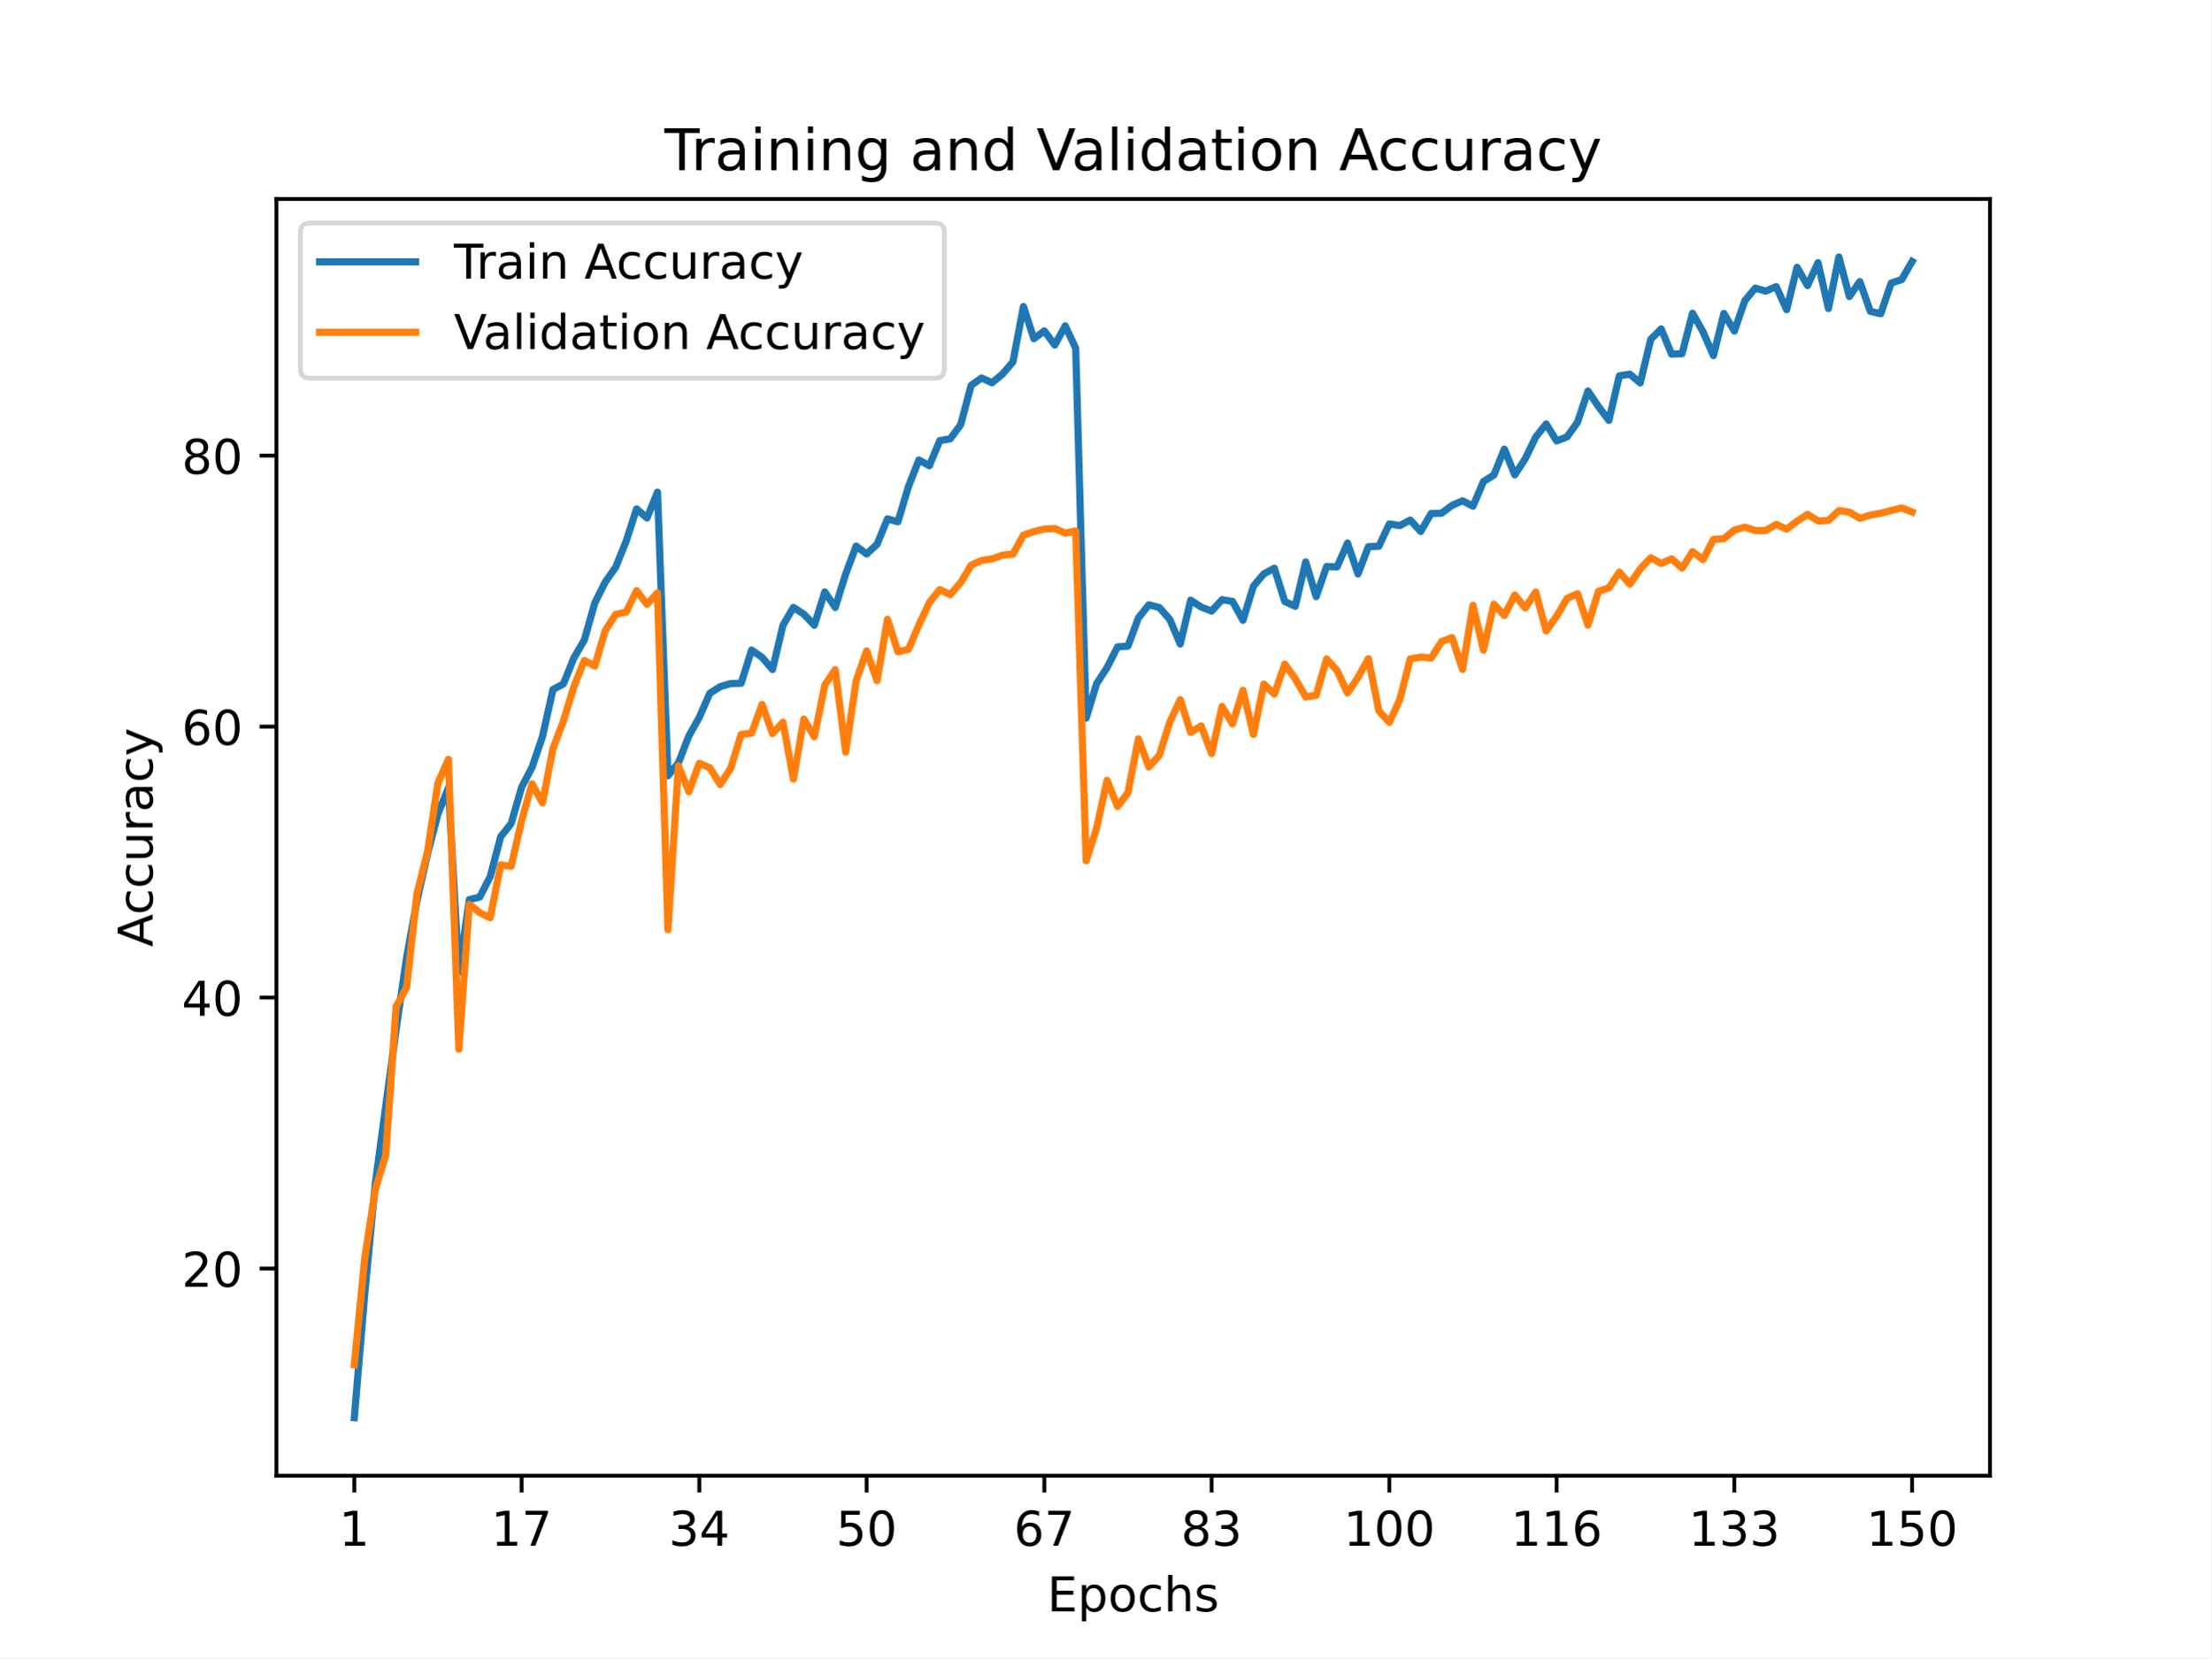
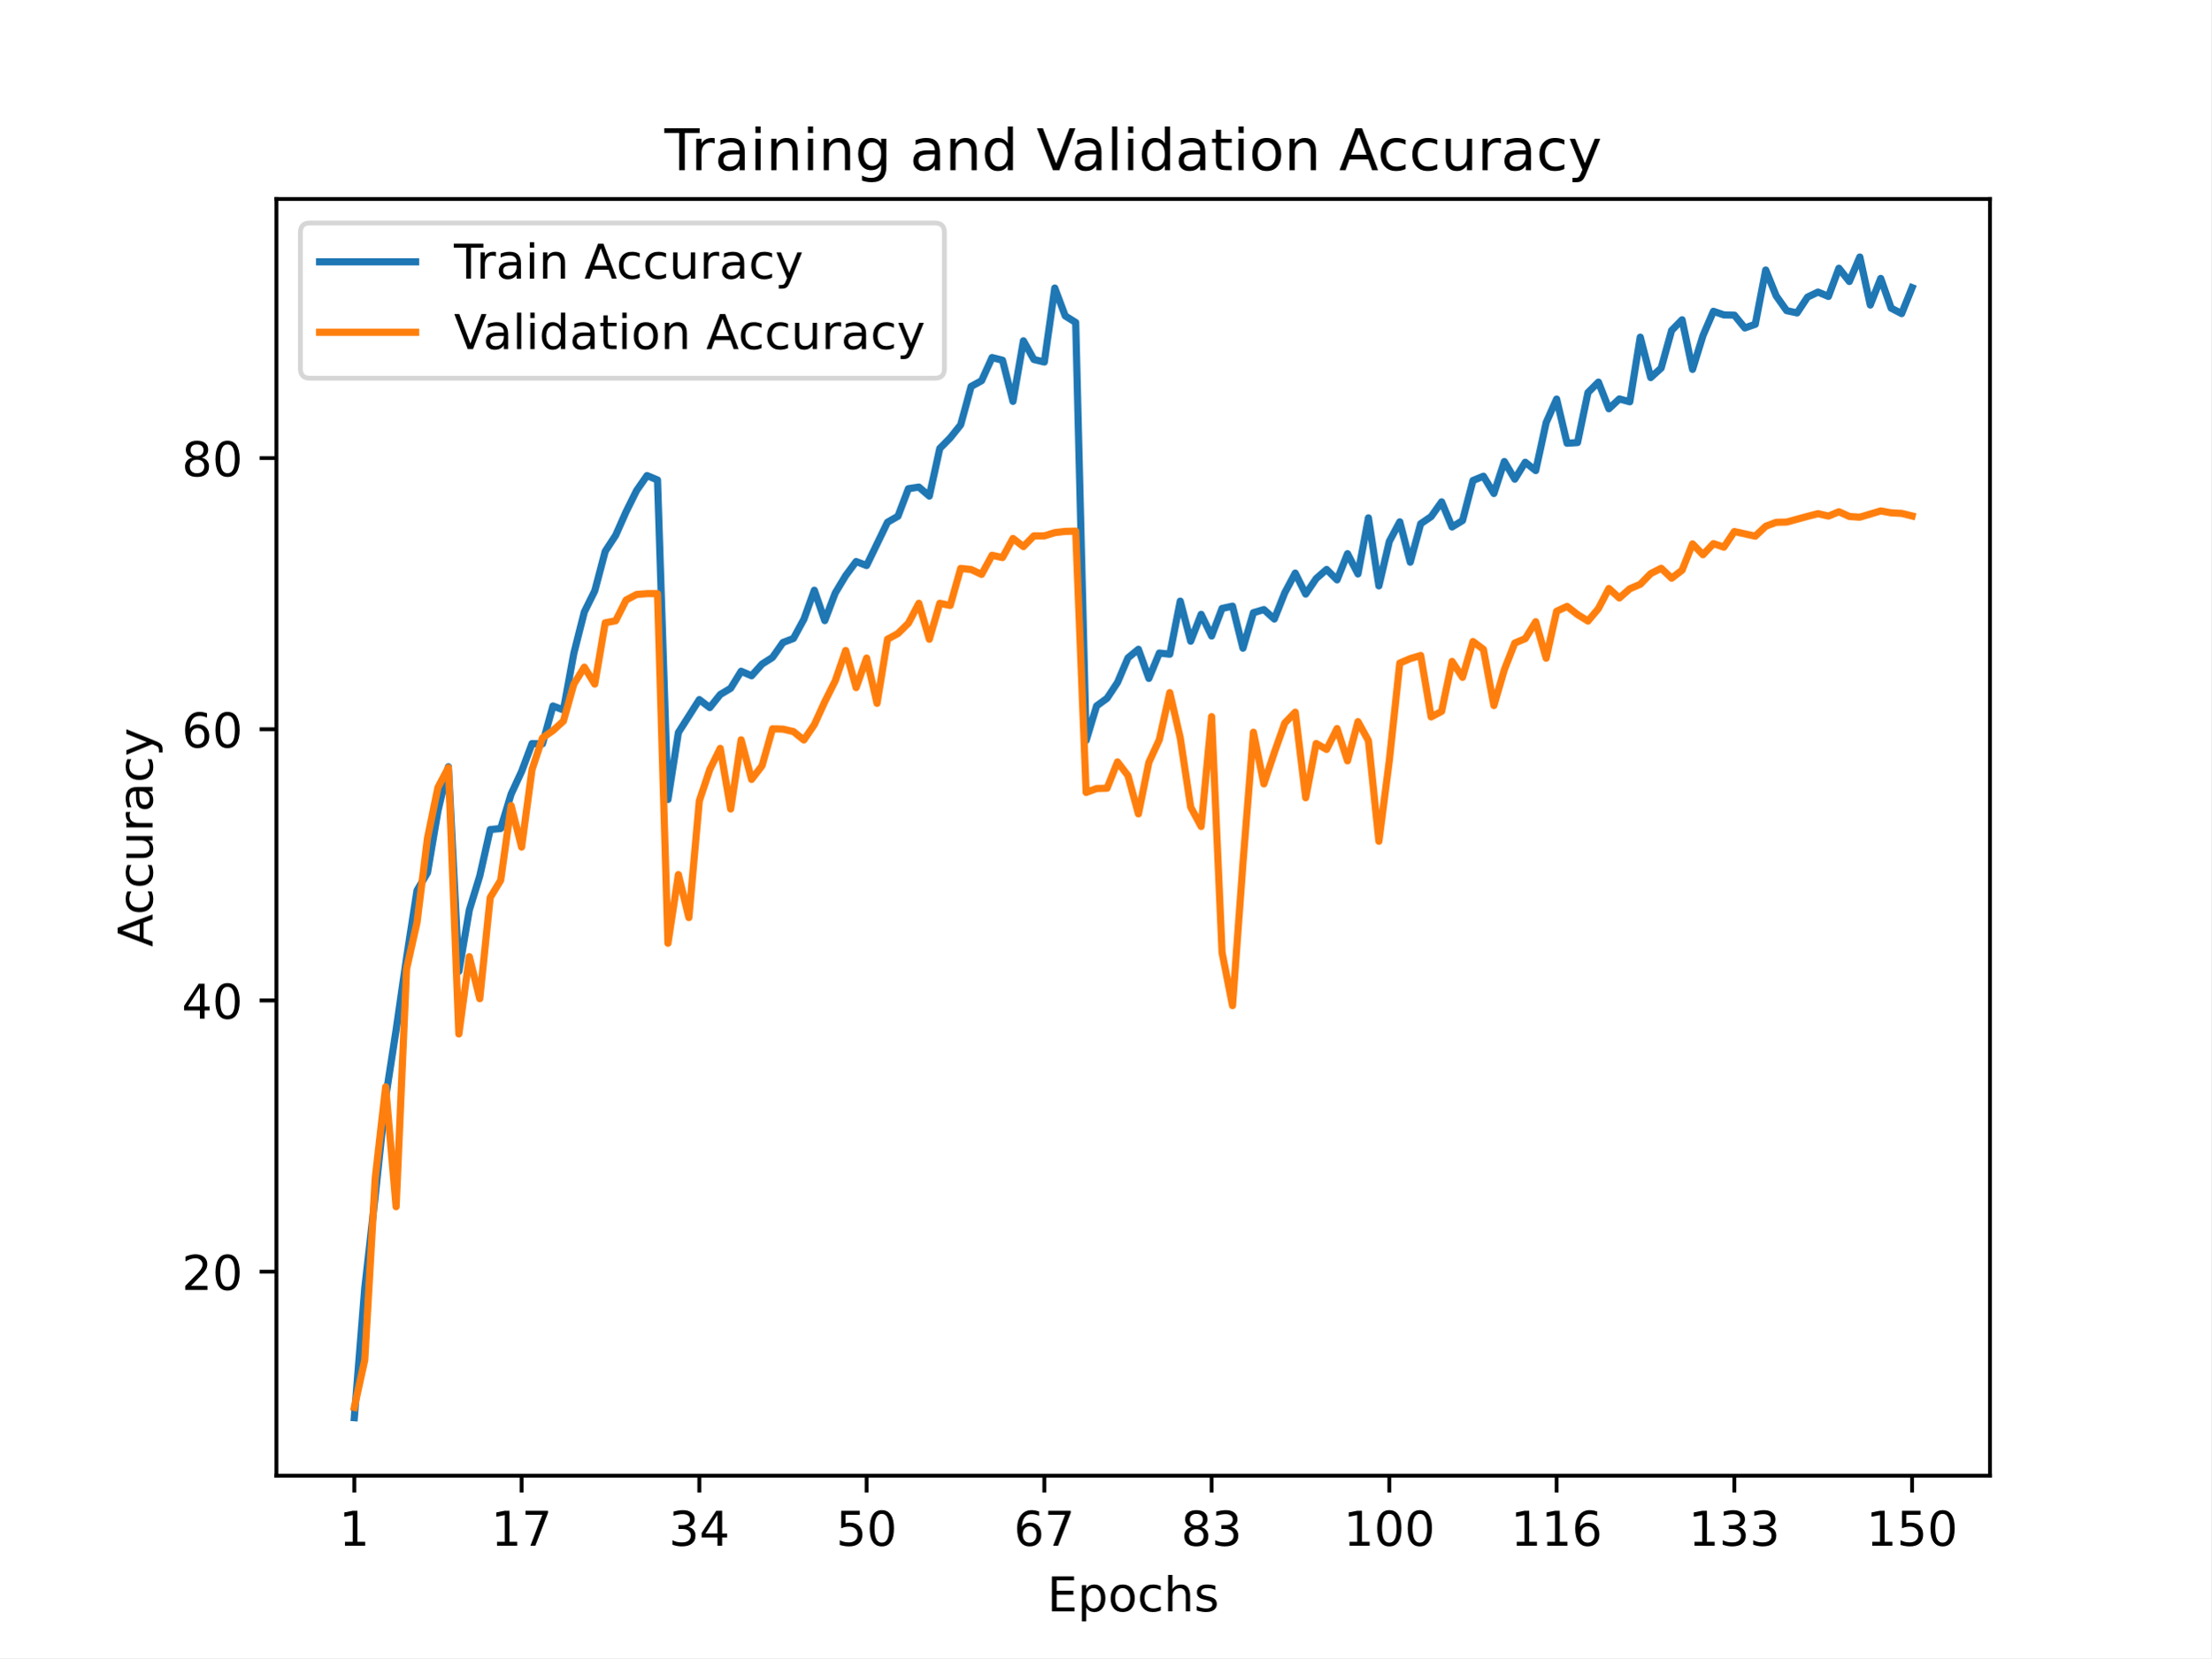
<svg xmlns="http://www.w3.org/2000/svg" xmlns:xlink="http://www.w3.org/1999/xlink" height="345.6pt" version="1.1" viewBox="0 0 460.8 345.6" width="460.8pt">
  <defs>
    <style type="text/css">*{stroke-linecap:butt;stroke-linejoin:round;}</style>
  </defs>
  <g id="figure_1">
    <g id="patch_1">
      <path d="M 0 345.6  L 460.8 345.6  L 460.8 0  L 0 0  z " style="fill:#ffffff;" />
    </g>
    <g id="axes_1">
      <g id="patch_2">
        <path d="M 57.6 307.584  L 414.72 307.584  L 414.72 41.472  L 57.6 41.472  z " style="fill:#ffffff;" />
      </g>
      <g id="matplotlib.axis_1">
        <g id="xtick_1">
          <g id="line2d_1">
            <defs>
-               <path d="M 0 0  L 0 3.5  " id="m58120e3317" style="stroke:#000000;stroke-width:0.8;" />
+               <path d="M 0 0  L 0 3.5  " id="m2c1a7ff3f4" style="stroke:#000000;stroke-width:0.8;" />
            </defs>
            <g>
-               <use style="stroke:#000000;stroke-width:0.8;" x="73.833" xlink:href="#m58120e3317" y="307.584" />
+               <use style="stroke:#000000;stroke-width:0.8;" x="73.833" xlink:href="#m2c1a7ff3f4" y="307.584" />
            </g>
          </g>
          <g id="text_1">
            <g transform="translate(70.65148 322.1824)scale(0.1 -0.1)">
              <defs>
                <path d="M 794 531  L 1825 531  L 1825 4091  L 703 3866  L 703 4441  L 1819 4666  L 2450 4666  L 2450 531  L 3481 531  L 3481 0  L 794 0  L 794 531  z " id="DejaVuSans-31" transform="scale(0.015625)" />
              </defs>
              <use xlink:href="#DejaVuSans-31" />
            </g>
          </g>
        </g>
        <g id="xtick_2">
          <g id="line2d_2">
            <g>
-               <use style="stroke:#000000;stroke-width:0.8;" x="108.695" xlink:href="#m58120e3317" y="307.584" />
+               <use style="stroke:#000000;stroke-width:0.8;" x="108.695" xlink:href="#m2c1a7ff3f4" y="307.584" />
            </g>
          </g>
          <g id="text_2">
            <g transform="translate(102.3325 322.1824)scale(0.1 -0.1)">
              <defs>
                <path d="M 525 4666  L 3525 4666  L 3525 4397  L 1831 0  L 1172 0  L 2766 4134  L 525 4134  L 525 4666  z " id="DejaVuSans-37" transform="scale(0.015625)" />
              </defs>
              <use xlink:href="#DejaVuSans-31" />
              <use x="63.623" xlink:href="#DejaVuSans-37" />
            </g>
          </g>
        </g>
        <g id="xtick_3">
          <g id="line2d_3">
            <g>
-               <use style="stroke:#000000;stroke-width:0.8;" x="145.736" xlink:href="#m58120e3317" y="307.584" />
+               <use style="stroke:#000000;stroke-width:0.8;" x="145.736" xlink:href="#m2c1a7ff3f4" y="307.584" />
            </g>
          </g>
          <g id="text_3">
            <g transform="translate(139.3736 322.1824)scale(0.1 -0.1)">
              <defs>
                <path d="M 2597 2516  Q 3050 2419 3304 2112  Q 3559 1806 3559 1356  Q 3559 666 3084 287  Q 2609 -91 1734 -91  Q 1441 -91 1130 -33  Q 819 25 488 141  L 488 750  Q 750 597 1062 519  Q 1375 441 1716 441  Q 2309 441 2620 675  Q 2931 909 2931 1356  Q 2931 1769 2642 2001  Q 2353 2234 1838 2234  L 1294 2234  L 1294 2753  L 1863 2753  Q 2328 2753 2575 2939  Q 2822 3125 2822 3475  Q 2822 3834 2567 4026  Q 2313 4219 1838 4219  Q 1578 4219 1281 4162  Q 984 4106 628 3988  L 628 4550  Q 988 4650 1302 4700  Q 1616 4750 1894 4750  Q 2613 4750 3031 4423  Q 3450 4097 3450 3541  Q 3450 3153 3228 2886  Q 3006 2619 2597 2516  z " id="DejaVuSans-33" transform="scale(0.015625)" />
                <path d="M 2419 4116  L 825 1625  L 2419 1625  L 2419 4116  z M 2253 4666  L 3047 4666  L 3047 1625  L 3713 1625  L 3713 1100  L 3047 1100  L 3047 0  L 2419 0  L 2419 1100  L 313 1100  L 313 1709  L 2253 4666  z " id="DejaVuSans-34" transform="scale(0.015625)" />
              </defs>
              <use xlink:href="#DejaVuSans-33" />
              <use x="63.623" xlink:href="#DejaVuSans-34" />
            </g>
          </g>
        </g>
        <g id="xtick_4">
          <g id="line2d_4">
            <g>
-               <use style="stroke:#000000;stroke-width:0.8;" x="180.598" xlink:href="#m58120e3317" y="307.584" />
+               <use style="stroke:#000000;stroke-width:0.8;" x="180.598" xlink:href="#m2c1a7ff3f4" y="307.584" />
            </g>
          </g>
          <g id="text_4">
            <g transform="translate(174.2358 322.1824)scale(0.1 -0.1)">
              <defs>
                <path d="M 691 4666  L 3169 4666  L 3169 4134  L 1269 4134  L 1269 2991  Q 1406 3038 1543 3061  Q 1681 3084 1819 3084  Q 2600 3084 3056 2656  Q 3513 2228 3513 1497  Q 3513 744 3044 326  Q 2575 -91 1722 -91  Q 1428 -91 1123 -41  Q 819 9 494 109  L 494 744  Q 775 591 1075 516  Q 1375 441 1709 441  Q 2250 441 2565 725  Q 2881 1009 2881 1497  Q 2881 1984 2565 2268  Q 2250 2553 1709 2553  Q 1456 2553 1204 2497  Q 953 2441 691 2322  L 691 4666  z " id="DejaVuSans-35" transform="scale(0.015625)" />
                <path d="M 2034 4250  Q 1547 4250 1301 3770  Q 1056 3291 1056 2328  Q 1056 1369 1301 889  Q 1547 409 2034 409  Q 2525 409 2770 889  Q 3016 1369 3016 2328  Q 3016 3291 2770 3770  Q 2525 4250 2034 4250  z M 2034 4750  Q 2819 4750 3233 4129  Q 3647 3509 3647 2328  Q 3647 1150 3233 529  Q 2819 -91 2034 -91  Q 1250 -91 836 529  Q 422 1150 422 2328  Q 422 3509 836 4129  Q 1250 4750 2034 4750  z " id="DejaVuSans-30" transform="scale(0.015625)" />
              </defs>
              <use xlink:href="#DejaVuSans-35" />
              <use x="63.623" xlink:href="#DejaVuSans-30" />
            </g>
          </g>
        </g>
        <g id="xtick_5">
          <g id="line2d_5">
            <g>
-               <use style="stroke:#000000;stroke-width:0.8;" x="217.639" xlink:href="#m58120e3317" y="307.584" />
+               <use style="stroke:#000000;stroke-width:0.8;" x="217.639" xlink:href="#m2c1a7ff3f4" y="307.584" />
            </g>
          </g>
          <g id="text_5">
            <g transform="translate(211.2769 322.1824)scale(0.1 -0.1)">
              <defs>
                <path d="M 2113 2584  Q 1688 2584 1439 2293  Q 1191 2003 1191 1497  Q 1191 994 1439 701  Q 1688 409 2113 409  Q 2538 409 2786 701  Q 3034 994 3034 1497  Q 3034 2003 2786 2293  Q 2538 2584 2113 2584  z M 3366 4563  L 3366 3988  Q 3128 4100 2886 4159  Q 2644 4219 2406 4219  Q 1781 4219 1451 3797  Q 1122 3375 1075 2522  Q 1259 2794 1537 2939  Q 1816 3084 2150 3084  Q 2853 3084 3261 2657  Q 3669 2231 3669 1497  Q 3669 778 3244 343  Q 2819 -91 2113 -91  Q 1303 -91 875 529  Q 447 1150 447 2328  Q 447 3434 972 4092  Q 1497 4750 2381 4750  Q 2619 4750 2861 4703  Q 3103 4656 3366 4563  z " id="DejaVuSans-36" transform="scale(0.015625)" />
              </defs>
              <use xlink:href="#DejaVuSans-36" />
              <use x="63.623" xlink:href="#DejaVuSans-37" />
            </g>
          </g>
        </g>
        <g id="xtick_6">
          <g id="line2d_6">
            <g>
-               <use style="stroke:#000000;stroke-width:0.8;" x="252.502" xlink:href="#m58120e3317" y="307.584" />
+               <use style="stroke:#000000;stroke-width:0.8;" x="252.502" xlink:href="#m2c1a7ff3f4" y="307.584" />
            </g>
          </g>
          <g id="text_6">
            <g transform="translate(246.1392 322.1824)scale(0.1 -0.1)">
              <defs>
                <path d="M 2034 2216  Q 1584 2216 1326 1975  Q 1069 1734 1069 1313  Q 1069 891 1326 650  Q 1584 409 2034 409  Q 2484 409 2743 651  Q 3003 894 3003 1313  Q 3003 1734 2745 1975  Q 2488 2216 2034 2216  z M 1403 2484  Q 997 2584 770 2862  Q 544 3141 544 3541  Q 544 4100 942 4425  Q 1341 4750 2034 4750  Q 2731 4750 3128 4425  Q 3525 4100 3525 3541  Q 3525 3141 3298 2862  Q 3072 2584 2669 2484  Q 3125 2378 3379 2068  Q 3634 1759 3634 1313  Q 3634 634 3220 271  Q 2806 -91 2034 -91  Q 1263 -91 848 271  Q 434 634 434 1313  Q 434 1759 690 2068  Q 947 2378 1403 2484  z M 1172 3481  Q 1172 3119 1398 2916  Q 1625 2713 2034 2713  Q 2441 2713 2670 2916  Q 2900 3119 2900 3481  Q 2900 3844 2670 4047  Q 2441 4250 2034 4250  Q 1625 4250 1398 4047  Q 1172 3844 1172 3481  z " id="DejaVuSans-38" transform="scale(0.015625)" />
              </defs>
              <use xlink:href="#DejaVuSans-38" />
              <use x="63.623" xlink:href="#DejaVuSans-33" />
            </g>
          </g>
        </g>
        <g id="xtick_7">
          <g id="line2d_7">
            <g>
-               <use style="stroke:#000000;stroke-width:0.8;" x="289.543" xlink:href="#m58120e3317" y="307.584" />
+               <use style="stroke:#000000;stroke-width:0.8;" x="289.543" xlink:href="#m2c1a7ff3f4" y="307.584" />
            </g>
          </g>
          <g id="text_7">
            <g transform="translate(279.999 322.1824)scale(0.1 -0.1)">
              <use xlink:href="#DejaVuSans-31" />
              <use x="63.623" xlink:href="#DejaVuSans-30" />
              <use x="127.246" xlink:href="#DejaVuSans-30" />
            </g>
          </g>
        </g>
        <g id="xtick_8">
          <g id="line2d_8">
            <g>
-               <use style="stroke:#000000;stroke-width:0.8;" x="324.405" xlink:href="#m58120e3317" y="307.584" />
+               <use style="stroke:#000000;stroke-width:0.8;" x="324.405" xlink:href="#m2c1a7ff3f4" y="307.584" />
            </g>
          </g>
          <g id="text_8">
            <g transform="translate(314.8613 322.1824)scale(0.1 -0.1)">
              <use xlink:href="#DejaVuSans-31" />
              <use x="63.623" xlink:href="#DejaVuSans-31" />
              <use x="127.246" xlink:href="#DejaVuSans-36" />
            </g>
          </g>
        </g>
        <g id="xtick_9">
          <g id="line2d_9">
            <g>
-               <use style="stroke:#000000;stroke-width:0.8;" x="361.446" xlink:href="#m58120e3317" y="307.584" />
+               <use style="stroke:#000000;stroke-width:0.8;" x="361.446" xlink:href="#m2c1a7ff3f4" y="307.584" />
            </g>
          </g>
          <g id="text_9">
            <g transform="translate(351.9024 322.1824)scale(0.1 -0.1)">
              <use xlink:href="#DejaVuSans-31" />
              <use x="63.623" xlink:href="#DejaVuSans-33" />
              <use x="127.246" xlink:href="#DejaVuSans-33" />
            </g>
          </g>
        </g>
        <g id="xtick_10">
          <g id="line2d_10">
            <g>
-               <use style="stroke:#000000;stroke-width:0.8;" x="398.487" xlink:href="#m58120e3317" y="307.584" />
+               <use style="stroke:#000000;stroke-width:0.8;" x="398.487" xlink:href="#m2c1a7ff3f4" y="307.584" />
            </g>
          </g>
          <g id="text_10">
            <g transform="translate(388.9435 322.1824)scale(0.1 -0.1)">
              <use xlink:href="#DejaVuSans-31" />
              <use x="63.623" xlink:href="#DejaVuSans-35" />
              <use x="127.246" xlink:href="#DejaVuSans-30" />
            </g>
          </g>
        </g>
        <g id="text_11">
          <g transform="translate(218.2444 335.8606)scale(0.1 -0.1)">
            <defs>
              <path d="M 628 4666  L 3578 4666  L 3578 4134  L 1259 4134  L 1259 2753  L 3481 2753  L 3481 2222  L 1259 2222  L 1259 531  L 3634 531  L 3634 0  L 628 0  L 628 4666  z " id="DejaVuSans-45" transform="scale(0.015625)" />
              <path d="M 1159 525  L 1159 -1331  L 581 -1331  L 581 3500  L 1159 3500  L 1159 2969  Q 1341 3281 1617 3432  Q 1894 3584 2278 3584  Q 2916 3584 3314 3078  Q 3713 2572 3713 1747  Q 3713 922 3314 415  Q 2916 -91 2278 -91  Q 1894 -91 1617 61  Q 1341 213 1159 525  z M 3116 1747  Q 3116 2381 2855 2742  Q 2594 3103 2138 3103  Q 1681 3103 1420 2742  Q 1159 2381 1159 1747  Q 1159 1113 1420 752  Q 1681 391 2138 391  Q 2594 391 2855 752  Q 3116 1113 3116 1747  z " id="DejaVuSans-70" transform="scale(0.015625)" />
              <path d="M 1959 3097  Q 1497 3097 1228 2736  Q 959 2375 959 1747  Q 959 1119 1226 758  Q 1494 397 1959 397  Q 2419 397 2687 759  Q 2956 1122 2956 1747  Q 2956 2369 2687 2733  Q 2419 3097 1959 3097  z M 1959 3584  Q 2709 3584 3137 3096  Q 3566 2609 3566 1747  Q 3566 888 3137 398  Q 2709 -91 1959 -91  Q 1206 -91 779 398  Q 353 888 353 1747  Q 353 2609 779 3096  Q 1206 3584 1959 3584  z " id="DejaVuSans-6f" transform="scale(0.015625)" />
              <path d="M 3122 3366  L 3122 2828  Q 2878 2963 2633 3030  Q 2388 3097 2138 3097  Q 1578 3097 1268 2742  Q 959 2388 959 1747  Q 959 1106 1268 751  Q 1578 397 2138 397  Q 2388 397 2633 464  Q 2878 531 3122 666  L 3122 134  Q 2881 22 2623 -34  Q 2366 -91 2075 -91  Q 1284 -91 818 406  Q 353 903 353 1747  Q 353 2603 823 3093  Q 1294 3584 2113 3584  Q 2378 3584 2631 3529  Q 2884 3475 3122 3366  z " id="DejaVuSans-63" transform="scale(0.015625)" />
              <path d="M 3513 2113  L 3513 0  L 2938 0  L 2938 2094  Q 2938 2591 2744 2837  Q 2550 3084 2163 3084  Q 1697 3084 1428 2787  Q 1159 2491 1159 1978  L 1159 0  L 581 0  L 581 4863  L 1159 4863  L 1159 2956  Q 1366 3272 1645 3428  Q 1925 3584 2291 3584  Q 2894 3584 3203 3211  Q 3513 2838 3513 2113  z " id="DejaVuSans-68" transform="scale(0.015625)" />
              <path d="M 2834 3397  L 2834 2853  Q 2591 2978 2328 3040  Q 2066 3103 1784 3103  Q 1356 3103 1142 2972  Q 928 2841 928 2578  Q 928 2378 1081 2264  Q 1234 2150 1697 2047  L 1894 2003  Q 2506 1872 2764 1633  Q 3022 1394 3022 966  Q 3022 478 2636 193  Q 2250 -91 1575 -91  Q 1294 -91 989 -36  Q 684 19 347 128  L 347 722  Q 666 556 975 473  Q 1284 391 1588 391  Q 1994 391 2212 530  Q 2431 669 2431 922  Q 2431 1156 2273 1281  Q 2116 1406 1581 1522  L 1381 1569  Q 847 1681 609 1914  Q 372 2147 372 2553  Q 372 3047 722 3315  Q 1072 3584 1716 3584  Q 2034 3584 2315 3537  Q 2597 3491 2834 3397  z " id="DejaVuSans-73" transform="scale(0.015625)" />
            </defs>
            <use xlink:href="#DejaVuSans-45" />
            <use x="63.184" xlink:href="#DejaVuSans-70" />
            <use x="126.66" xlink:href="#DejaVuSans-6f" />
            <use x="187.842" xlink:href="#DejaVuSans-63" />
            <use x="242.822" xlink:href="#DejaVuSans-68" />
            <use x="306.201" xlink:href="#DejaVuSans-73" />
          </g>
        </g>
      </g>
      <g id="matplotlib.axis_2">
        <g id="ytick_1">
          <g id="line2d_11">
            <defs>
-               <path d="M 0 0  L -3.5 0  " id="me9692d92ff" style="stroke:#000000;stroke-width:0.8;" />
+               <path d="M 0 0  L -3.5 0  " id="mc6a2888e3f" style="stroke:#000000;stroke-width:0.8;" />
            </defs>
            <g>
-               <use style="stroke:#000000;stroke-width:0.8;" x="57.6" xlink:href="#me9692d92ff" y="264.406" />
+               <use style="stroke:#000000;stroke-width:0.8;" x="57.6" xlink:href="#mc6a2888e3f" y="265.058" />
            </g>
          </g>
          <g id="text_12">
-             <g transform="translate(37.875 268.2049)scale(0.1 -0.1)">
+             <g transform="translate(37.875 268.8571)scale(0.1 -0.1)">
              <defs>
                <path d="M 1228 531  L 3431 531  L 3431 0  L 469 0  L 469 531  Q 828 903 1448 1529  Q 2069 2156 2228 2338  Q 2531 2678 2651 2914  Q 2772 3150 2772 3378  Q 2772 3750 2511 3984  Q 2250 4219 1831 4219  Q 1534 4219 1204 4116  Q 875 4013 500 3803  L 500 4441  Q 881 4594 1212 4672  Q 1544 4750 1819 4750  Q 2544 4750 2975 4387  Q 3406 4025 3406 3419  Q 3406 3131 3298 2873  Q 3191 2616 2906 2266  Q 2828 2175 2409 1742  Q 1991 1309 1228 531  z " id="DejaVuSans-32" transform="scale(0.015625)" />
              </defs>
              <use xlink:href="#DejaVuSans-32" />
              <use x="63.623" xlink:href="#DejaVuSans-30" />
            </g>
          </g>
        </g>
        <g id="ytick_2">
          <g id="line2d_12">
            <g>
-               <use style="stroke:#000000;stroke-width:0.8;" x="57.6" xlink:href="#me9692d92ff" y="207.923" />
+               <use style="stroke:#000000;stroke-width:0.8;" x="57.6" xlink:href="#mc6a2888e3f" y="208.528" />
            </g>
          </g>
          <g id="text_13">
-             <g transform="translate(37.875 211.7225)scale(0.1 -0.1)">
+             <g transform="translate(37.875 212.3272)scale(0.1 -0.1)">
              <use xlink:href="#DejaVuSans-34" />
              <use x="63.623" xlink:href="#DejaVuSans-30" />
            </g>
          </g>
        </g>
        <g id="ytick_3">
          <g id="line2d_13">
            <g>
-               <use style="stroke:#000000;stroke-width:0.8;" x="57.6" xlink:href="#me9692d92ff" y="151.441" />
+               <use style="stroke:#000000;stroke-width:0.8;" x="57.6" xlink:href="#mc6a2888e3f" y="151.998" />
            </g>
          </g>
          <g id="text_14">
-             <g transform="translate(37.875 155.24)scale(0.1 -0.1)">
+             <g transform="translate(37.875 155.7972)scale(0.1 -0.1)">
              <use xlink:href="#DejaVuSans-36" />
              <use x="63.623" xlink:href="#DejaVuSans-30" />
            </g>
          </g>
        </g>
        <g id="ytick_4">
          <g id="line2d_14">
            <g>
-               <use style="stroke:#000000;stroke-width:0.8;" x="57.6" xlink:href="#me9692d92ff" y="94.958" />
+               <use style="stroke:#000000;stroke-width:0.8;" x="57.6" xlink:href="#mc6a2888e3f" y="95.468" />
            </g>
          </g>
          <g id="text_15">
-             <g transform="translate(37.875 98.75756)scale(0.1 -0.1)">
+             <g transform="translate(37.875 99.26723)scale(0.1 -0.1)">
              <use xlink:href="#DejaVuSans-38" />
              <use x="63.623" xlink:href="#DejaVuSans-30" />
            </g>
          </g>
        </g>
        <g id="text_16">
          <g transform="translate(31.79531 197.3561)rotate(-90)scale(0.1 -0.1)">
            <defs>
              <path d="M 2188 4044  L 1331 1722  L 3047 1722  L 2188 4044  z M 1831 4666  L 2547 4666  L 4325 0  L 3669 0  L 3244 1197  L 1141 1197  L 716 0  L 50 0  L 1831 4666  z " id="DejaVuSans-41" transform="scale(0.015625)" />
              <path d="M 544 1381  L 544 3500  L 1119 3500  L 1119 1403  Q 1119 906 1312 657  Q 1506 409 1894 409  Q 2359 409 2629 706  Q 2900 1003 2900 1516  L 2900 3500  L 3475 3500  L 3475 0  L 2900 0  L 2900 538  Q 2691 219 2414 64  Q 2138 -91 1772 -91  Q 1169 -91 856 284  Q 544 659 544 1381  z M 1991 3584  L 1991 3584  z " id="DejaVuSans-75" transform="scale(0.015625)" />
              <path d="M 2631 2963  Q 2534 3019 2420 3045  Q 2306 3072 2169 3072  Q 1681 3072 1420 2755  Q 1159 2438 1159 1844  L 1159 0  L 581 0  L 581 3500  L 1159 3500  L 1159 2956  Q 1341 3275 1631 3429  Q 1922 3584 2338 3584  Q 2397 3584 2469 3576  Q 2541 3569 2628 3553  L 2631 2963  z " id="DejaVuSans-72" transform="scale(0.015625)" />
              <path d="M 2194 1759  Q 1497 1759 1228 1600  Q 959 1441 959 1056  Q 959 750 1161 570  Q 1363 391 1709 391  Q 2188 391 2477 730  Q 2766 1069 2766 1631  L 2766 1759  L 2194 1759  z M 3341 1997  L 3341 0  L 2766 0  L 2766 531  Q 2569 213 2275 61  Q 1981 -91 1556 -91  Q 1019 -91 701 211  Q 384 513 384 1019  Q 384 1609 779 1909  Q 1175 2209 1959 2209  L 2766 2209  L 2766 2266  Q 2766 2663 2505 2880  Q 2244 3097 1772 3097  Q 1472 3097 1187 3025  Q 903 2953 641 2809  L 641 3341  Q 956 3463 1253 3523  Q 1550 3584 1831 3584  Q 2591 3584 2966 3190  Q 3341 2797 3341 1997  z " id="DejaVuSans-61" transform="scale(0.015625)" />
              <path d="M 2059 -325  Q 1816 -950 1584 -1140  Q 1353 -1331 966 -1331  L 506 -1331  L 506 -850  L 844 -850  Q 1081 -850 1212 -737  Q 1344 -625 1503 -206  L 1606 56  L 191 3500  L 800 3500  L 1894 763  L 2988 3500  L 3597 3500  L 2059 -325  z " id="DejaVuSans-79" transform="scale(0.015625)" />
            </defs>
            <use xlink:href="#DejaVuSans-41" />
            <use x="66.658" xlink:href="#DejaVuSans-63" />
            <use x="121.639" xlink:href="#DejaVuSans-63" />
            <use x="176.619" xlink:href="#DejaVuSans-75" />
            <use x="239.998" xlink:href="#DejaVuSans-72" />
            <use x="281.111" xlink:href="#DejaVuSans-61" />
            <use x="342.391" xlink:href="#DejaVuSans-63" />
            <use x="397.371" xlink:href="#DejaVuSans-79" />
          </g>
        </g>
      </g>
      <g id="line2d_15">
-         <path clip-path="url(#p44a4f16c02)" d="M 73.833 295.488  L 76.012 269.659  L 78.191 246.778  L 82.548 214.549  L 84.727 199.586  L 86.906 187.669  L 89.085 177.982  L 91.264 169.662  L 93.443 164.234  L 95.622 202.625  L 97.801 187.516  L 99.979 186.963  L 102.158 182.715  L 104.337 174.401  L 106.516 171.662  L 108.695 164.099  L 110.874 159.924  L 113.053 153.514  L 115.232 143.72  L 117.411 142.55  L 119.589 137.145  L 121.768 133.395  L 123.947 125.696  L 126.126 121.324  L 128.305 118.218  L 130.484 112.807  L 132.663 106.068  L 134.842 107.961  L 137.021 102.572  L 139.199 161.692  L 141.378 159.015  L 143.557 153.401  L 145.736 149.503  L 147.915 144.51  L 150.094 143.121  L 152.273 142.477  L 154.452 142.415  L 156.631 135.49  L 158.809 137.004  L 160.988 139.551  L 163.167 130.339  L 165.346 126.594  L 167.525 128.012  L 169.704 130.322  L 171.883 123.38  L 174.062 126.605  L 176.241 119.641  L 178.419 113.823  L 180.598 115.467  L 182.777 113.451  L 184.956 108.141  L 187.135 108.751  L 189.314 101.431  L 191.493 95.868  L 193.672 97.076  L 195.851 91.835  L 198.029 91.462  L 200.208 88.525  L 202.387 80.324  L 204.566 78.782  L 206.745 79.776  L 208.924 77.963  L 211.103 75.41  L 213.282 63.887  L 215.461 70.592  L 217.639 68.965  L 219.818 71.914  L 221.997 67.915  L 224.176 72.591  L 226.355 149.679  L 228.534 142.505  L 230.713 139.139  L 232.892 134.835  L 235.071 134.66  L 237.249 128.786  L 239.428 126.063  L 241.607 126.622  L 243.786 129.102  L 245.965 134.236  L 248.144 125.08  L 250.323 126.532  L 252.502 127.362  L 254.681 124.996  L 256.859 125.352  L 259.038 129.277  L 261.217 122.172  L 263.396 119.607  L 265.575 118.427  L 267.754 125.374  L 269.933 126.368  L 272.112 117.111  L 274.291 124.363  L 276.469 118.071  L 278.648 118.161  L 280.827 113.185  L 283.006 119.624  L 285.185 113.942  L 287.364 113.846  L 289.543 109.192  L 291.722 109.559  L 293.901 108.384  L 296.079 110.768  L 298.258 107.017  L 300.437 106.972  L 302.616 105.334  L 304.795 104.38  L 306.974 105.509  L 309.153 100.375  L 311.332 98.997  L 313.511 93.608  L 315.689 98.974  L 317.868 95.608  L 320.047 91.101  L 322.226 88.361  L 324.405 91.903  L 326.584 91.055  L 328.763 87.994  L 330.942 81.493  L 333.121 84.724  L 335.299 87.616  L 337.478 78.336  L 339.657 77.985  L 341.836 79.81  L 344.015 70.733  L 346.194 68.547  L 348.373 73.817  L 350.552 73.704  L 352.731 65.288  L 354.909 69.146  L 357.088 74.116  L 359.267 65.333  L 361.446 69.01  L 363.625 62.684  L 365.804 60.052  L 367.983 60.679  L 370.162 59.742  L 372.341 64.554  L 374.519 55.72  L 376.698 59.516  L 378.877 54.748  L 381.056 64.3  L 383.235 53.568  L 385.414 61.809  L 387.593 58.691  L 389.772 64.876  L 391.951 65.39  L 394.129 58.996  L 396.308 58.284  L 398.487 54.5  L 398.487 54.5  " style="fill:none;stroke:#1f77b4;stroke-linecap:square;stroke-width:1.5;" />
+         <path clip-path="url(#pe0ccaa0ec8)" d="M 73.833 295.488  L 76.012 268.529  L 78.191 249.275  L 80.369 228.749  L 82.548 214.656  L 84.727 199.602  L 86.906 185.594  L 89.085 181.902  L 91.264 169.008  L 93.443 159.816  L 95.622 202.468  L 97.801 189.681  L 99.979 182.581  L 102.158 172.908  L 104.337 172.688  L 106.516 165.514  L 108.695 160.805  L 110.874 154.983  L 113.053 155.034  L 115.232 147.148  L 117.411 147.967  L 119.589 136.147  L 121.768 127.554  L 123.947 123.145  L 126.126 114.909  L 128.305 111.568  L 130.484 106.644  L 132.663 102.246  L 134.842 99.12  L 137.021 100.036  L 139.199 166.634  L 141.378 152.676  L 145.736 145.819  L 147.915 147.481  L 150.094 144.762  L 152.273 143.456  L 154.452 139.912  L 156.631 140.845  L 158.809 138.414  L 160.988 137.029  L 163.167 133.914  L 165.346 133.083  L 167.525 129.081  L 169.704 123.021  L 171.883 129.352  L 174.062 123.603  L 176.241 119.979  L 178.419 117.04  L 180.598 117.871  L 184.956 108.849  L 187.135 107.599  L 189.314 101.856  L 191.493 101.522  L 193.672 103.394  L 195.851 93.473  L 198.029 91.262  L 200.208 88.537  L 202.387 80.544  L 204.566 79.346  L 206.745 74.524  L 208.924 75.078  L 211.103 83.653  L 213.282 71.036  L 215.461 74.925  L 217.639 75.456  L 219.818 60.035  L 221.997 65.846  L 224.176 67.209  L 226.355 154.327  L 228.534 147.131  L 230.713 145.548  L 232.892 142.247  L 235.071 137.119  L 237.249 135.327  L 239.428 141.399  L 241.607 136.113  L 243.786 136.356  L 245.965 125.299  L 248.144 133.643  L 250.323 128.046  L 252.502 132.557  L 254.681 126.814  L 256.859 126.339  L 259.038 135.101  L 261.217 127.69  L 263.396 127.057  L 265.575 129.019  L 267.754 123.546  L 269.933 119.448  L 272.112 123.823  L 274.291 120.596  L 276.469 118.691  L 278.648 120.861  L 280.827 115.406  L 283.006 119.618  L 285.185 107.939  L 287.364 122.116  L 289.543 112.84  L 291.722 108.764  L 293.901 117.176  L 296.079 109.16  L 298.258 107.673  L 300.437 104.603  L 302.616 109.832  L 304.795 108.498  L 306.974 100.149  L 309.153 99.256  L 311.332 102.851  L 313.511 96.192  L 315.689 99.872  L 317.868 96.344  L 320.047 98.08  L 322.226 88.08  L 324.405 83.173  L 326.584 92.381  L 328.763 92.24  L 330.942 81.816  L 333.121 79.64  L 335.299 85.197  L 337.478 83.144  L 339.657 83.744  L 341.836 70.273  L 344.015 78.69  L 346.194 76.711  L 348.373 68.871  L 350.552 66.649  L 352.731 76.983  L 354.909 69.939  L 357.088 64.885  L 359.267 65.631  L 361.446 65.682  L 363.625 68.351  L 365.804 67.587  L 367.983 56.276  L 370.162 61.663  L 372.341 64.744  L 374.519 65.213  L 376.698 61.917  L 378.877 60.872  L 381.056 61.782  L 383.235 55.908  L 385.414 58.667  L 387.593 53.568  L 389.772 63.568  L 391.951 58.034  L 394.129 64.23  L 396.308 65.36  L 398.487 59.956  L 398.487 59.956  " style="fill:none;stroke:#1f77b4;stroke-linecap:square;stroke-width:1.5;" />
      </g>
      <g id="line2d_16">
-         <path clip-path="url(#p44a4f16c02)" d="M 73.833 284.457  L 76.012 262.231  L 78.191 247.969  L 80.369 240.824  L 82.548 209.787  L 84.727 205.833  L 86.906 186.234  L 89.085 177.564  L 91.264 163.217  L 93.443 158.275  L 95.622 218.683  L 97.801 188.493  L 99.979 190.244  L 102.158 191.289  L 104.337 180.275  L 106.516 180.558  L 108.695 171.097  L 110.874 163.359  L 113.053 167.341  L 115.232 156.044  L 117.411 150.283  L 119.589 143.166  L 121.768 137.659  L 123.947 138.817  L 126.126 131.446  L 128.305 128.057  L 130.484 127.577  L 132.663 123.115  L 134.842 125.939  L 137.021 123.595  L 139.199 193.774  L 141.378 159.603  L 143.557 164.997  L 145.736 159.094  L 147.915 160.026  L 150.094 163.5  L 152.273 160.139  L 154.452 153.079  L 156.631 152.825  L 158.809 146.809  L 160.988 152.909  L 163.167 150.537  L 165.346 162.37  L 167.525 149.888  L 169.704 153.559  L 171.883 142.827  L 174.062 139.579  L 176.241 156.778  L 178.419 141.895  L 180.598 135.682  L 182.777 141.867  L 184.956 129.074  L 187.135 135.852  L 189.314 135.343  L 191.493 130.288  L 193.672 125.6  L 195.851 122.889  L 198.029 123.934  L 200.208 121.42  L 202.387 117.805  L 204.566 116.817  L 206.745 116.478  L 208.924 115.716  L 211.103 115.49  L 213.282 111.536  L 215.461 110.802  L 217.639 110.265  L 219.818 110.152  L 221.997 111.112  L 224.176 110.66  L 226.355 179.428  L 228.534 172.622  L 230.713 162.624  L 232.892 168.103  L 235.071 165.223  L 237.249 153.983  L 239.428 159.857  L 241.607 157.428  L 243.786 150.509  L 245.965 145.821  L 248.144 152.655  L 250.323 151.3  L 252.502 157.061  L 254.681 147.261  L 256.859 150.876  L 259.038 143.872  L 261.217 153.079  L 263.396 142.573  L 265.575 144.663  L 267.754 138.422  L 269.933 141.472  L 272.112 145.256  L 274.291 144.917  L 276.469 137.348  L 278.648 139.749  L 280.827 144.437  L 283.006 141.189  L 285.185 137.292  L 287.364 148.165  L 289.543 150.565  L 291.722 145.821  L 293.901 137.348  L 296.079 136.953  L 298.258 137.151  L 300.437 133.705  L 302.616 132.915  L 304.795 139.523  L 306.974 126.165  L 309.153 135.485  L 311.332 125.939  L 313.511 128.283  L 315.689 124.019  L 317.868 126.701  L 320.047 123.397  L 322.226 131.502  L 324.405 128.452  L 326.584 124.725  L 328.763 123.736  L 330.942 130.288  L 333.121 123.256  L 335.299 122.522  L 337.478 119.246  L 339.657 121.759  L 341.836 118.568  L 344.015 116.252  L 346.194 117.438  L 348.373 116.478  L 350.552 118.399  L 352.731 114.981  L 354.909 116.648  L 357.088 112.44  L 359.267 112.27  L 361.446 110.491  L 363.625 109.87  L 365.804 110.576  L 367.983 110.576  L 370.162 109.305  L 372.341 110.293  L 374.519 108.627  L 376.698 107.215  L 378.877 108.571  L 381.056 108.486  L 383.235 106.424  L 385.414 106.735  L 387.593 108.034  L 389.772 107.356  L 391.951 106.961  L 396.308 105.859  L 398.487 106.707  L 398.487 106.707  " style="fill:none;stroke:#ff7f0e;stroke-linecap:square;stroke-width:1.5;" />
+         <path clip-path="url(#pe0ccaa0ec8)" d="M 73.833 293.351  L 76.012 283.458  L 78.191 245.583  L 80.369 226.533  L 82.548 251.519  L 84.727 201.942  L 86.906 192.247  L 89.085 174.695  L 91.264 164.124  L 93.443 159.997  L 95.622 215.509  L 97.801 199.398  L 99.979 208.161  L 102.158 187.075  L 104.337 183.485  L 106.516 167.911  L 108.695 176.56  L 110.874 160.393  L 113.053 153.807  L 115.232 152.281  L 117.411 150.302  L 119.589 142.586  L 121.768 139.053  L 123.947 142.586  L 126.126 129.81  L 128.305 129.386  L 130.484 125.061  L 132.663 123.903  L 134.842 123.733  L 137.021 123.733  L 139.199 196.6  L 141.378 182.298  L 143.557 191.258  L 145.736 166.922  L 147.915 160.393  L 150.094 155.983  L 152.273 168.618  L 154.452 154.203  L 156.631 162.456  L 158.809 159.601  L 160.988 151.913  L 163.167 151.97  L 165.346 152.478  L 167.525 154.231  L 169.704 151.037  L 171.883 146.26  L 174.062 141.907  L 176.241 135.576  L 178.419 143.321  L 180.598 137.159  L 182.777 146.599  L 184.956 133.23  L 187.135 132.043  L 189.314 129.895  L 191.493 125.74  L 193.672 133.23  L 195.851 125.74  L 198.029 126.192  L 200.208 118.476  L 202.387 118.702  L 204.566 119.719  L 206.745 115.734  L 208.924 116.215  L 211.103 112.229  L 213.282 113.925  L 215.461 111.692  L 217.639 111.692  L 219.818 111.014  L 221.997 110.759  L 224.176 110.703  L 226.355 165.169  L 228.534 164.35  L 230.713 164.293  L 232.892 158.81  L 235.071 161.665  L 237.249 169.635  L 239.428 158.895  L 241.607 154.174  L 243.786 144.366  L 245.965 153.779  L 248.144 168.222  L 250.323 172.264  L 252.502 149.369  L 254.681 198.522  L 256.859 209.602  L 259.038 179.867  L 261.217 152.62  L 263.396 163.389  L 265.575 156.86  L 267.754 150.698  L 269.933 148.437  L 272.112 166.272  L 274.291 154.966  L 276.469 156.209  L 278.648 151.857  L 280.827 158.584  L 283.006 150.415  L 285.185 154.372  L 287.364 175.345  L 289.543 158.499  L 291.722 138.205  L 293.901 137.272  L 296.079 136.622  L 298.258 149.426  L 300.437 148.267  L 302.616 137.865  L 304.795 141.172  L 306.974 133.711  L 309.153 135.35  L 311.332 147.052  L 313.511 139.59  L 315.689 134.021  L 317.868 133.117  L 320.047 129.584  L 322.226 137.187  L 324.405 127.407  L 326.584 126.39  L 328.763 128.086  L 330.942 129.443  L 333.121 126.842  L 335.299 122.659  L 337.478 124.637  L 339.657 122.715  L 341.836 121.783  L 344.015 119.55  L 346.194 118.447  L 348.373 120.511  L 350.552 118.843  L 352.731 113.36  L 354.909 115.621  L 357.088 113.303  L 359.267 114.038  L 361.446 110.788  L 365.804 111.749  L 367.983 109.685  L 370.162 108.866  L 372.341 108.809  L 376.698 107.622  L 378.877 107.057  L 381.056 107.565  L 383.235 106.661  L 385.414 107.65  L 387.593 107.792  L 391.951 106.491  L 394.129 106.887  L 396.308 107  L 398.487 107.537  L 398.487 107.537  " style="fill:none;stroke:#ff7f0e;stroke-linecap:square;stroke-width:1.5;" />
      </g>
      <g id="patch_3">
        <path d="M 57.6 307.584  L 57.6 41.472  " style="fill:none;stroke:#000000;stroke-linecap:square;stroke-linejoin:miter;stroke-width:0.8;" />
      </g>
      <g id="patch_4">
        <path d="M 414.72 307.584  L 414.72 41.472  " style="fill:none;stroke:#000000;stroke-linecap:square;stroke-linejoin:miter;stroke-width:0.8;" />
      </g>
      <g id="patch_5">
        <path d="M 57.6 307.584  L 414.72 307.584  " style="fill:none;stroke:#000000;stroke-linecap:square;stroke-linejoin:miter;stroke-width:0.8;" />
      </g>
      <g id="patch_6">
        <path d="M 57.6 41.472  L 414.72 41.472  " style="fill:none;stroke:#000000;stroke-linecap:square;stroke-linejoin:miter;stroke-width:0.8;" />
      </g>
      <g id="text_17">
        <g transform="translate(138.4575 35.472)scale(0.12 -0.12)">
          <defs>
            <path d="M -19 4666  L 3928 4666  L 3928 4134  L 2272 4134  L 2272 0  L 1638 0  L 1638 4134  L -19 4134  L -19 4666  z " id="DejaVuSans-54" transform="scale(0.015625)" />
            <path d="M 603 3500  L 1178 3500  L 1178 0  L 603 0  L 603 3500  z M 603 4863  L 1178 4863  L 1178 4134  L 603 4134  L 603 4863  z " id="DejaVuSans-69" transform="scale(0.015625)" />
            <path d="M 3513 2113  L 3513 0  L 2938 0  L 2938 2094  Q 2938 2591 2744 2837  Q 2550 3084 2163 3084  Q 1697 3084 1428 2787  Q 1159 2491 1159 1978  L 1159 0  L 581 0  L 581 3500  L 1159 3500  L 1159 2956  Q 1366 3272 1645 3428  Q 1925 3584 2291 3584  Q 2894 3584 3203 3211  Q 3513 2838 3513 2113  z " id="DejaVuSans-6e" transform="scale(0.015625)" />
            <path d="M 2906 1791  Q 2906 2416 2648 2759  Q 2391 3103 1925 3103  Q 1463 3103 1205 2759  Q 947 2416 947 1791  Q 947 1169 1205 825  Q 1463 481 1925 481  Q 2391 481 2648 825  Q 2906 1169 2906 1791  z M 3481 434  Q 3481 -459 3084 -895  Q 2688 -1331 1869 -1331  Q 1566 -1331 1297 -1286  Q 1028 -1241 775 -1147  L 775 -588  Q 1028 -725 1275 -790  Q 1522 -856 1778 -856  Q 2344 -856 2625 -561  Q 2906 -266 2906 331  L 2906 616  Q 2728 306 2450 153  Q 2172 0 1784 0  Q 1141 0 747 490  Q 353 981 353 1791  Q 353 2603 747 3093  Q 1141 3584 1784 3584  Q 2172 3584 2450 3431  Q 2728 3278 2906 2969  L 2906 3500  L 3481 3500  L 3481 434  z " id="DejaVuSans-67" transform="scale(0.015625)" />
            <path id="DejaVuSans-20" transform="scale(0.015625)" />
            <path d="M 2906 2969  L 2906 4863  L 3481 4863  L 3481 0  L 2906 0  L 2906 525  Q 2725 213 2448 61  Q 2172 -91 1784 -91  Q 1150 -91 751 415  Q 353 922 353 1747  Q 353 2572 751 3078  Q 1150 3584 1784 3584  Q 2172 3584 2448 3432  Q 2725 3281 2906 2969  z M 947 1747  Q 947 1113 1208 752  Q 1469 391 1925 391  Q 2381 391 2643 752  Q 2906 1113 2906 1747  Q 2906 2381 2643 2742  Q 2381 3103 1925 3103  Q 1469 3103 1208 2742  Q 947 2381 947 1747  z " id="DejaVuSans-64" transform="scale(0.015625)" />
            <path d="M 1831 0  L 50 4666  L 709 4666  L 2188 738  L 3669 4666  L 4325 4666  L 2547 0  L 1831 0  z " id="DejaVuSans-56" transform="scale(0.015625)" />
            <path d="M 603 4863  L 1178 4863  L 1178 0  L 603 0  L 603 4863  z " id="DejaVuSans-6c" transform="scale(0.015625)" />
            <path d="M 1172 4494  L 1172 3500  L 2356 3500  L 2356 3053  L 1172 3053  L 1172 1153  Q 1172 725 1289 603  Q 1406 481 1766 481  L 2356 481  L 2356 0  L 1766 0  Q 1100 0 847 248  Q 594 497 594 1153  L 594 3053  L 172 3053  L 172 3500  L 594 3500  L 594 4494  L 1172 4494  z " id="DejaVuSans-74" transform="scale(0.015625)" />
          </defs>
          <use xlink:href="#DejaVuSans-54" />
          <use x="46.334" xlink:href="#DejaVuSans-72" />
          <use x="87.447" xlink:href="#DejaVuSans-61" />
          <use x="148.727" xlink:href="#DejaVuSans-69" />
          <use x="176.51" xlink:href="#DejaVuSans-6e" />
          <use x="239.889" xlink:href="#DejaVuSans-69" />
          <use x="267.672" xlink:href="#DejaVuSans-6e" />
          <use x="331.051" xlink:href="#DejaVuSans-67" />
          <use x="394.527" xlink:href="#DejaVuSans-20" />
          <use x="426.314" xlink:href="#DejaVuSans-61" />
          <use x="487.594" xlink:href="#DejaVuSans-6e" />
          <use x="550.973" xlink:href="#DejaVuSans-64" />
          <use x="614.449" xlink:href="#DejaVuSans-20" />
          <use x="646.236" xlink:href="#DejaVuSans-56" />
          <use x="706.895" xlink:href="#DejaVuSans-61" />
          <use x="768.174" xlink:href="#DejaVuSans-6c" />
          <use x="795.957" xlink:href="#DejaVuSans-69" />
          <use x="823.74" xlink:href="#DejaVuSans-64" />
          <use x="887.217" xlink:href="#DejaVuSans-61" />
          <use x="948.496" xlink:href="#DejaVuSans-74" />
          <use x="987.705" xlink:href="#DejaVuSans-69" />
          <use x="1015.488" xlink:href="#DejaVuSans-6f" />
          <use x="1076.67" xlink:href="#DejaVuSans-6e" />
          <use x="1140.049" xlink:href="#DejaVuSans-20" />
          <use x="1171.836" xlink:href="#DejaVuSans-41" />
          <use x="1238.494" xlink:href="#DejaVuSans-63" />
          <use x="1293.475" xlink:href="#DejaVuSans-63" />
          <use x="1348.455" xlink:href="#DejaVuSans-75" />
          <use x="1411.834" xlink:href="#DejaVuSans-72" />
          <use x="1452.947" xlink:href="#DejaVuSans-61" />
          <use x="1514.227" xlink:href="#DejaVuSans-63" />
          <use x="1569.207" xlink:href="#DejaVuSans-79" />
        </g>
      </g>
      <g id="legend_1">
        <g id="patch_7">
          <path d="M 64.6 78.828  L 194.816 78.828  Q 196.816 78.828 196.816 76.828  L 196.816 48.472  Q 196.816 46.472 194.816 46.472  L 64.6 46.472  Q 62.6 46.472 62.6 48.472  L 62.6 76.828  Q 62.6 78.828 64.6 78.828  z " style="fill:#ffffff;opacity:0.8;stroke:#cccccc;stroke-linejoin:miter;" />
        </g>
        <g id="line2d_17">
          <path d="M 66.6 54.57  L 86.6 54.57  " style="fill:none;stroke:#1f77b4;stroke-linecap:square;stroke-width:1.5;" />
        </g>
        <g id="line2d_18" />
        <g id="text_18">
          <g transform="translate(94.6 58.07044)scale(0.1 -0.1)">
            <use xlink:href="#DejaVuSans-54" />
            <use x="46.334" xlink:href="#DejaVuSans-72" />
            <use x="87.447" xlink:href="#DejaVuSans-61" />
            <use x="148.727" xlink:href="#DejaVuSans-69" />
            <use x="176.51" xlink:href="#DejaVuSans-6e" />
            <use x="239.889" xlink:href="#DejaVuSans-20" />
            <use x="271.676" xlink:href="#DejaVuSans-41" />
            <use x="338.334" xlink:href="#DejaVuSans-63" />
            <use x="393.314" xlink:href="#DejaVuSans-63" />
            <use x="448.295" xlink:href="#DejaVuSans-75" />
            <use x="511.674" xlink:href="#DejaVuSans-72" />
            <use x="552.787" xlink:href="#DejaVuSans-61" />
            <use x="614.066" xlink:href="#DejaVuSans-63" />
            <use x="669.047" xlink:href="#DejaVuSans-79" />
          </g>
        </g>
        <g id="line2d_19">
          <path d="M 66.6 69.249  L 86.6 69.249  " style="fill:none;stroke:#ff7f0e;stroke-linecap:square;stroke-width:1.5;" />
        </g>
        <g id="line2d_20" />
        <g id="text_19">
          <g transform="translate(94.6 72.74856)scale(0.1 -0.1)">
            <use xlink:href="#DejaVuSans-56" />
            <use x="60.658" xlink:href="#DejaVuSans-61" />
            <use x="121.938" xlink:href="#DejaVuSans-6c" />
            <use x="149.721" xlink:href="#DejaVuSans-69" />
            <use x="177.504" xlink:href="#DejaVuSans-64" />
            <use x="240.98" xlink:href="#DejaVuSans-61" />
            <use x="302.26" xlink:href="#DejaVuSans-74" />
            <use x="341.469" xlink:href="#DejaVuSans-69" />
            <use x="369.252" xlink:href="#DejaVuSans-6f" />
            <use x="430.434" xlink:href="#DejaVuSans-6e" />
            <use x="493.812" xlink:href="#DejaVuSans-20" />
            <use x="525.6" xlink:href="#DejaVuSans-41" />
            <use x="592.258" xlink:href="#DejaVuSans-63" />
            <use x="647.238" xlink:href="#DejaVuSans-63" />
            <use x="702.219" xlink:href="#DejaVuSans-75" />
            <use x="765.598" xlink:href="#DejaVuSans-72" />
            <use x="806.711" xlink:href="#DejaVuSans-61" />
            <use x="867.99" xlink:href="#DejaVuSans-63" />
            <use x="922.971" xlink:href="#DejaVuSans-79" />
          </g>
        </g>
      </g>
    </g>
  </g>
  <defs>
-     <clipPath id="p44a4f16c02">
+     <clipPath id="pe0ccaa0ec8">
      <rect height="266.112" width="357.12" x="57.6" y="41.472" />
    </clipPath>
  </defs>
</svg>
